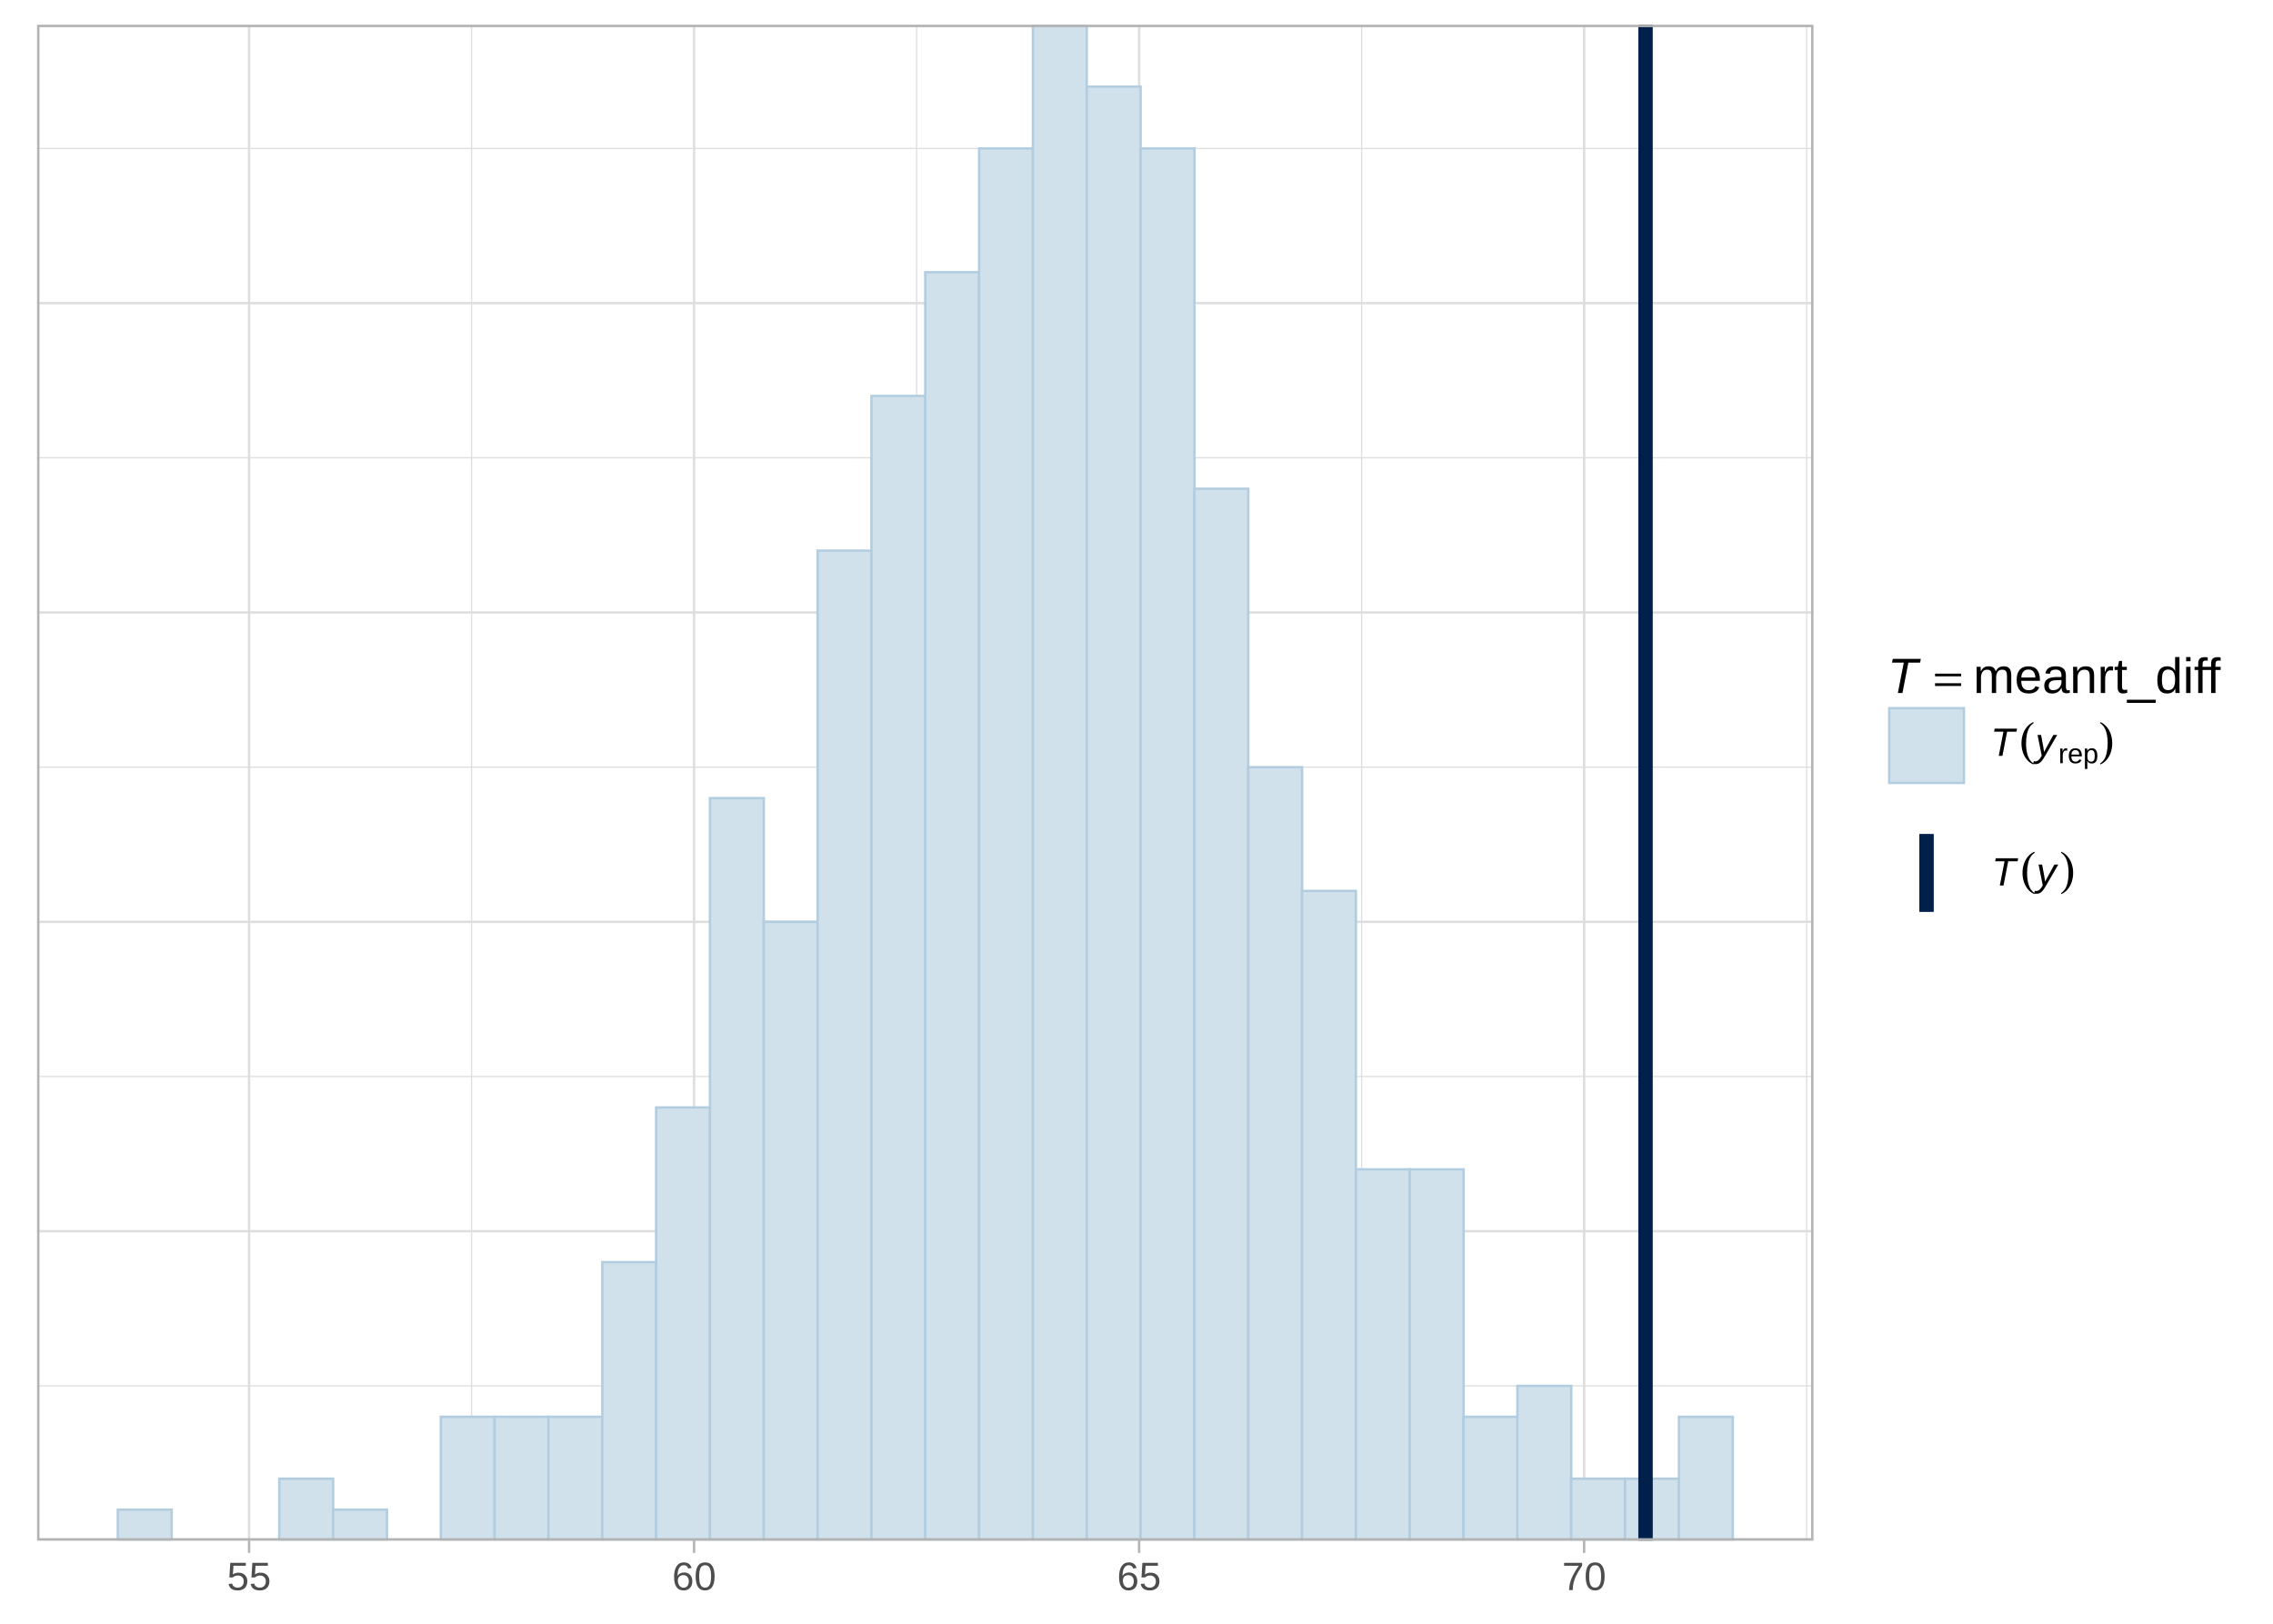
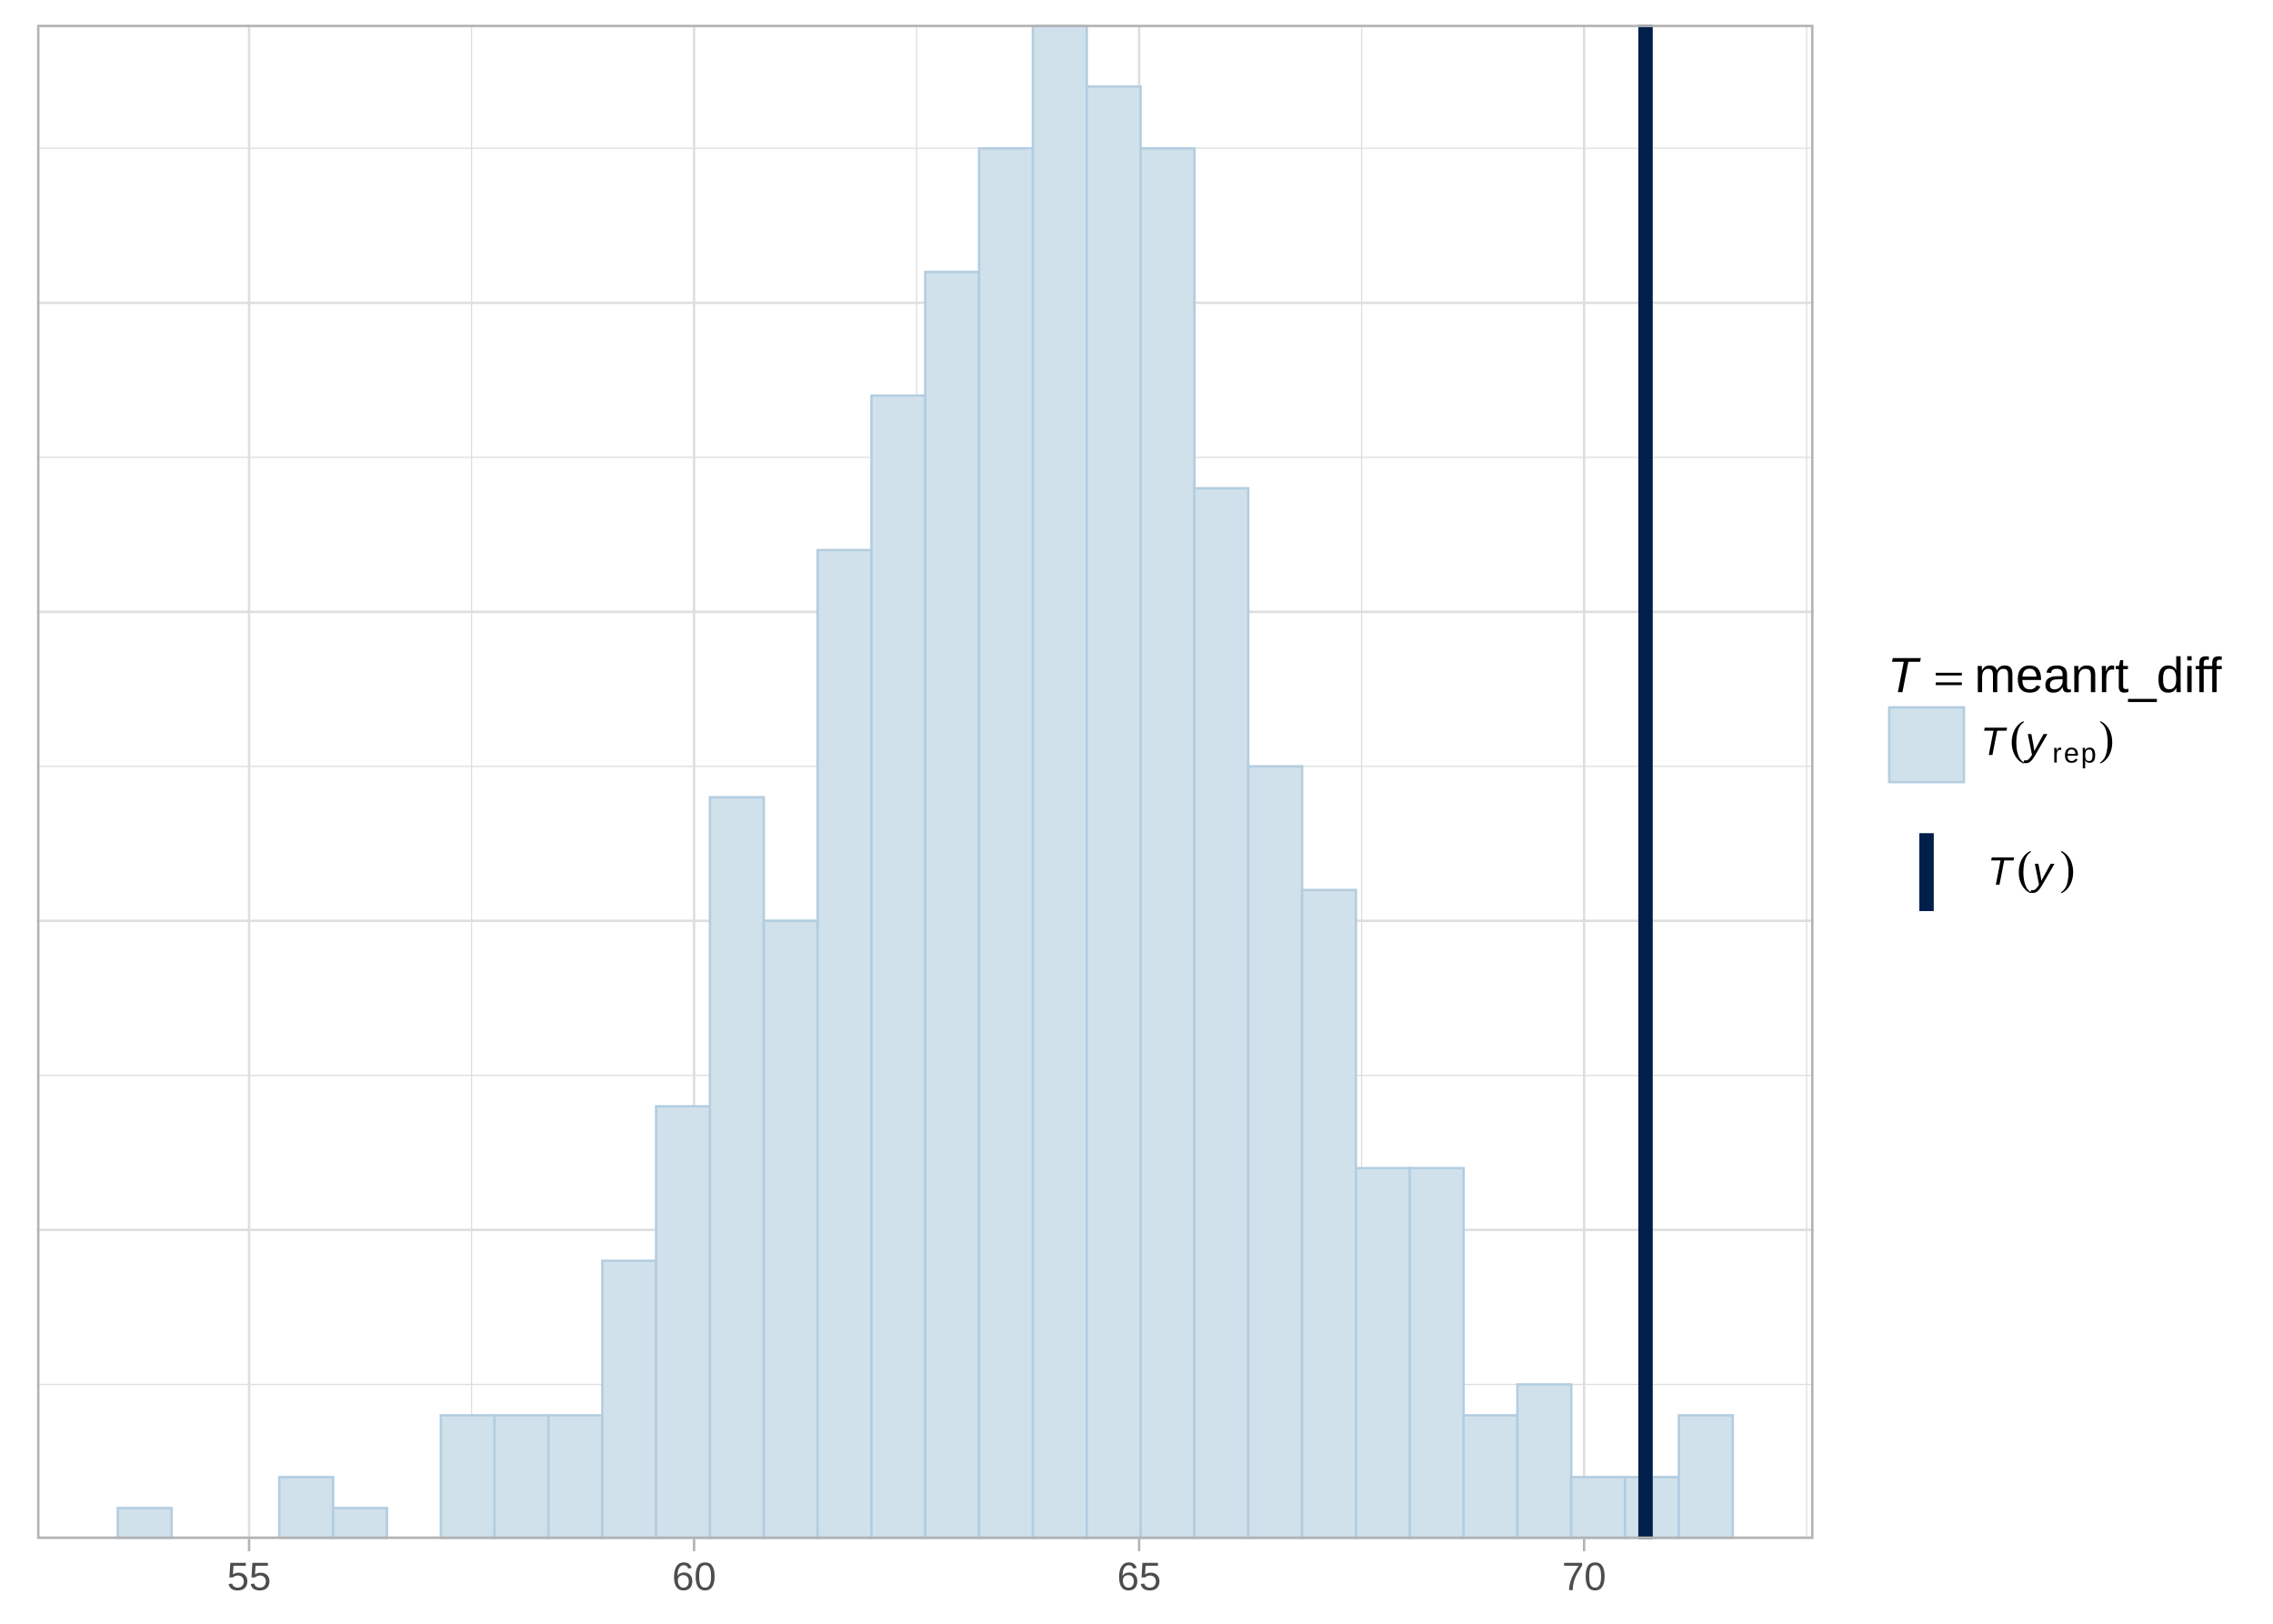
- <svg xmlns="http://www.w3.org/2000/svg" viewBox="0 0 504.00 360.00">
+ <svg xmlns="http://www.w3.org/2000/svg" class="svglite" width="504.00pt" height="360.00pt" viewBox="0 0 504.00 360.00">
  <defs>
    <style type="text/css">
-     line, polyline, polygon, path, rect, circle {
+     .svglite line, .svglite polyline, .svglite polygon, .svglite path, .svglite rect, .svglite circle {
      fill: none;
      stroke: #000000;
      stroke-linecap: round;
      stroke-linejoin: round;
      stroke-miterlimit: 10.00;
    }
  </style>
  </defs>
  <rect width="100%" height="100%" style="stroke: none; fill: #FFFFFF;" />
-   <rect x="0" y="0.00" width="504.00" height="360.00" style="stroke-width: 1.07; stroke: #FFFFFF; fill: #FFFFFF;" />
  <defs>
-     <clipPath id="cpOC4yMnw0MDIuMTF8MzQxLjU1fDUuNDg=">
-       <rect x="8.22" y="5.48" width="393.89" height="336.08" />
-     </clipPath>
-   </defs>
-   <rect x="8.22" y="5.48" width="393.89" height="336.08" style="stroke-width: 1.07; stroke: none; fill: #FFFFFF;" clip-path="url(#cpOC4yMnw0MDIuMTF8MzQxLjU1fDUuNDg=)" />
-   <polyline points="8.22,307.26 402.11,307.26 " style="stroke-width: 0.27; stroke: #DEDEDE; stroke-linecap: butt;" clip-path="url(#cpOC4yMnw0MDIuMTF8MzQxLjU1fDUuNDg=)" />
-   <polyline points="8.22,238.67 402.11,238.67 " style="stroke-width: 0.27; stroke: #DEDEDE; stroke-linecap: butt;" clip-path="url(#cpOC4yMnw0MDIuMTF8MzQxLjU1fDUuNDg=)" />
-   <polyline points="8.22,170.09 402.11,170.09 " style="stroke-width: 0.27; stroke: #DEDEDE; stroke-linecap: butt;" clip-path="url(#cpOC4yMnw0MDIuMTF8MzQxLjU1fDUuNDg=)" />
-   <polyline points="8.22,101.50 402.11,101.50 " style="stroke-width: 0.27; stroke: #DEDEDE; stroke-linecap: butt;" clip-path="url(#cpOC4yMnw0MDIuMTF8MzQxLjU1fDUuNDg=)" />
-   <polyline points="8.22,32.91 402.11,32.91 " style="stroke-width: 0.27; stroke: #DEDEDE; stroke-linecap: butt;" clip-path="url(#cpOC4yMnw0MDIuMTF8MzQxLjU1fDUuNDg=)" />
-   <polyline points="104.56,341.55 104.56,5.48 " style="stroke-width: 0.27; stroke: #DEDEDE; stroke-linecap: butt;" clip-path="url(#cpOC4yMnw0MDIuMTF8MzQxLjU1fDUuNDg=)" />
-   <polyline points="203.24,341.55 203.24,5.48 " style="stroke-width: 0.27; stroke: #DEDEDE; stroke-linecap: butt;" clip-path="url(#cpOC4yMnw0MDIuMTF8MzQxLjU1fDUuNDg=)" />
-   <polyline points="301.92,341.55 301.92,5.48 " style="stroke-width: 0.27; stroke: #DEDEDE; stroke-linecap: butt;" clip-path="url(#cpOC4yMnw0MDIuMTF8MzQxLjU1fDUuNDg=)" />
-   <polyline points="400.59,341.55 400.59,5.48 " style="stroke-width: 0.27; stroke: #DEDEDE; stroke-linecap: butt;" clip-path="url(#cpOC4yMnw0MDIuMTF8MzQxLjU1fDUuNDg=)" />
-   <polyline points="8.22,341.55 402.11,341.55 " style="stroke-width: 0.53; stroke: #DEDEDE; stroke-linecap: butt;" clip-path="url(#cpOC4yMnw0MDIuMTF8MzQxLjU1fDUuNDg=)" />
-   <polyline points="8.22,272.97 402.11,272.97 " style="stroke-width: 0.53; stroke: #DEDEDE; stroke-linecap: butt;" clip-path="url(#cpOC4yMnw0MDIuMTF8MzQxLjU1fDUuNDg=)" />
-   <polyline points="8.22,204.38 402.11,204.38 " style="stroke-width: 0.53; stroke: #DEDEDE; stroke-linecap: butt;" clip-path="url(#cpOC4yMnw0MDIuMTF8MzQxLjU1fDUuNDg=)" />
-   <polyline points="8.22,135.79 402.11,135.79 " style="stroke-width: 0.53; stroke: #DEDEDE; stroke-linecap: butt;" clip-path="url(#cpOC4yMnw0MDIuMTF8MzQxLjU1fDUuNDg=)" />
-   <polyline points="8.22,67.21 402.11,67.21 " style="stroke-width: 0.53; stroke: #DEDEDE; stroke-linecap: butt;" clip-path="url(#cpOC4yMnw0MDIuMTF8MzQxLjU1fDUuNDg=)" />
-   <polyline points="55.23,341.55 55.23,5.48 " style="stroke-width: 0.53; stroke: #DEDEDE; stroke-linecap: butt;" clip-path="url(#cpOC4yMnw0MDIuMTF8MzQxLjU1fDUuNDg=)" />
-   <polyline points="153.90,341.55 153.90,5.48 " style="stroke-width: 0.53; stroke: #DEDEDE; stroke-linecap: butt;" clip-path="url(#cpOC4yMnw0MDIuMTF8MzQxLjU1fDUuNDg=)" />
-   <polyline points="252.58,341.55 252.58,5.48 " style="stroke-width: 0.53; stroke: #DEDEDE; stroke-linecap: butt;" clip-path="url(#cpOC4yMnw0MDIuMTF8MzQxLjU1fDUuNDg=)" />
-   <polyline points="351.25,341.55 351.25,5.48 " style="stroke-width: 0.53; stroke: #DEDEDE; stroke-linecap: butt;" clip-path="url(#cpOC4yMnw0MDIuMTF8MzQxLjU1fDUuNDg=)" />
-   <rect x="26.12" y="334.70" width="11.94" height="6.86" style="stroke-width: 0.53; stroke: #B3CDE0; stroke-linecap: square; stroke-linejoin: miter; fill: #D1E1EC;" clip-path="url(#cpOC4yMnw0MDIuMTF8MzQxLjU1fDUuNDg=)" />
-   <rect x="38.06" y="341.55" width="11.94" height="0.00" style="stroke-width: 0.53; stroke: #B3CDE0; stroke-linecap: square; stroke-linejoin: miter; fill: #D1E1EC;" clip-path="url(#cpOC4yMnw0MDIuMTF8MzQxLjU1fDUuNDg=)" />
-   <rect x="49.99" y="341.55" width="11.94" height="0.00" style="stroke-width: 0.53; stroke: #B3CDE0; stroke-linecap: square; stroke-linejoin: miter; fill: #D1E1EC;" clip-path="url(#cpOC4yMnw0MDIuMTF8MzQxLjU1fDUuNDg=)" />
-   <rect x="61.93" y="327.84" width="11.94" height="13.72" style="stroke-width: 0.53; stroke: #B3CDE0; stroke-linecap: square; stroke-linejoin: miter; fill: #D1E1EC;" clip-path="url(#cpOC4yMnw0MDIuMTF8MzQxLjU1fDUuNDg=)" />
-   <rect x="73.87" y="334.70" width="11.94" height="6.86" style="stroke-width: 0.53; stroke: #B3CDE0; stroke-linecap: square; stroke-linejoin: miter; fill: #D1E1EC;" clip-path="url(#cpOC4yMnw0MDIuMTF8MzQxLjU1fDUuNDg=)" />
-   <rect x="85.80" y="341.55" width="11.94" height="0.00" style="stroke-width: 0.53; stroke: #B3CDE0; stroke-linecap: square; stroke-linejoin: miter; fill: #D1E1EC;" clip-path="url(#cpOC4yMnw0MDIuMTF8MzQxLjU1fDUuNDg=)" />
-   <rect x="97.74" y="314.12" width="11.94" height="27.43" style="stroke-width: 0.53; stroke: #B3CDE0; stroke-linecap: square; stroke-linejoin: miter; fill: #D1E1EC;" clip-path="url(#cpOC4yMnw0MDIuMTF8MzQxLjU1fDUuNDg=)" />
-   <rect x="109.67" y="314.12" width="11.94" height="27.43" style="stroke-width: 0.53; stroke: #B3CDE0; stroke-linecap: square; stroke-linejoin: miter; fill: #D1E1EC;" clip-path="url(#cpOC4yMnw0MDIuMTF8MzQxLjU1fDUuNDg=)" />
-   <rect x="121.61" y="314.12" width="11.94" height="27.43" style="stroke-width: 0.53; stroke: #B3CDE0; stroke-linecap: square; stroke-linejoin: miter; fill: #D1E1EC;" clip-path="url(#cpOC4yMnw0MDIuMTF8MzQxLjU1fDUuNDg=)" />
-   <rect x="133.55" y="279.83" width="11.94" height="61.73" style="stroke-width: 0.53; stroke: #B3CDE0; stroke-linecap: square; stroke-linejoin: miter; fill: #D1E1EC;" clip-path="url(#cpOC4yMnw0MDIuMTF8MzQxLjU1fDUuNDg=)" />
-   <rect x="145.48" y="245.53" width="11.94" height="96.02" style="stroke-width: 0.53; stroke: #B3CDE0; stroke-linecap: square; stroke-linejoin: miter; fill: #D1E1EC;" clip-path="url(#cpOC4yMnw0MDIuMTF8MzQxLjU1fDUuNDg=)" />
-   <rect x="157.42" y="176.95" width="11.94" height="164.61" style="stroke-width: 0.53; stroke: #B3CDE0; stroke-linecap: square; stroke-linejoin: miter; fill: #D1E1EC;" clip-path="url(#cpOC4yMnw0MDIuMTF8MzQxLjU1fDUuNDg=)" />
-   <rect x="169.35" y="204.38" width="11.94" height="137.17" style="stroke-width: 0.53; stroke: #B3CDE0; stroke-linecap: square; stroke-linejoin: miter; fill: #D1E1EC;" clip-path="url(#cpOC4yMnw0MDIuMTF8MzQxLjU1fDUuNDg=)" />
-   <rect x="181.29" y="122.08" width="11.94" height="219.48" style="stroke-width: 0.53; stroke: #B3CDE0; stroke-linecap: square; stroke-linejoin: miter; fill: #D1E1EC;" clip-path="url(#cpOC4yMnw0MDIuMTF8MzQxLjU1fDUuNDg=)" />
-   <rect x="193.23" y="87.78" width="11.94" height="253.77" style="stroke-width: 0.53; stroke: #B3CDE0; stroke-linecap: square; stroke-linejoin: miter; fill: #D1E1EC;" clip-path="url(#cpOC4yMnw0MDIuMTF8MzQxLjU1fDUuNDg=)" />
-   <rect x="205.16" y="60.35" width="11.94" height="281.21" style="stroke-width: 0.53; stroke: #B3CDE0; stroke-linecap: square; stroke-linejoin: miter; fill: #D1E1EC;" clip-path="url(#cpOC4yMnw0MDIuMTF8MzQxLjU1fDUuNDg=)" />
-   <rect x="217.10" y="32.91" width="11.94" height="308.64" style="stroke-width: 0.53; stroke: #B3CDE0; stroke-linecap: square; stroke-linejoin: miter; fill: #D1E1EC;" clip-path="url(#cpOC4yMnw0MDIuMTF8MzQxLjU1fDUuNDg=)" />
-   <rect x="229.03" y="5.48" width="11.94" height="336.08" style="stroke-width: 0.53; stroke: #B3CDE0; stroke-linecap: square; stroke-linejoin: miter; fill: #D1E1EC;" clip-path="url(#cpOC4yMnw0MDIuMTF8MzQxLjU1fDUuNDg=)" />
-   <rect x="240.97" y="19.20" width="11.94" height="322.36" style="stroke-width: 0.53; stroke: #B3CDE0; stroke-linecap: square; stroke-linejoin: miter; fill: #D1E1EC;" clip-path="url(#cpOC4yMnw0MDIuMTF8MzQxLjU1fDUuNDg=)" />
-   <rect x="252.91" y="32.91" width="11.94" height="308.64" style="stroke-width: 0.53; stroke: #B3CDE0; stroke-linecap: square; stroke-linejoin: miter; fill: #D1E1EC;" clip-path="url(#cpOC4yMnw0MDIuMTF8MzQxLjU1fDUuNDg=)" />
-   <rect x="264.84" y="108.36" width="11.94" height="233.20" style="stroke-width: 0.53; stroke: #B3CDE0; stroke-linecap: square; stroke-linejoin: miter; fill: #D1E1EC;" clip-path="url(#cpOC4yMnw0MDIuMTF8MzQxLjU1fDUuNDg=)" />
-   <rect x="276.78" y="170.09" width="11.94" height="171.47" style="stroke-width: 0.53; stroke: #B3CDE0; stroke-linecap: square; stroke-linejoin: miter; fill: #D1E1EC;" clip-path="url(#cpOC4yMnw0MDIuMTF8MzQxLjU1fDUuNDg=)" />
-   <rect x="288.71" y="197.52" width="11.94" height="144.03" style="stroke-width: 0.53; stroke: #B3CDE0; stroke-linecap: square; stroke-linejoin: miter; fill: #D1E1EC;" clip-path="url(#cpOC4yMnw0MDIuMTF8MzQxLjU1fDUuNDg=)" />
-   <rect x="300.65" y="259.25" width="11.94" height="82.30" style="stroke-width: 0.53; stroke: #B3CDE0; stroke-linecap: square; stroke-linejoin: miter; fill: #D1E1EC;" clip-path="url(#cpOC4yMnw0MDIuMTF8MzQxLjU1fDUuNDg=)" />
-   <rect x="312.59" y="259.25" width="11.94" height="82.30" style="stroke-width: 0.53; stroke: #B3CDE0; stroke-linecap: square; stroke-linejoin: miter; fill: #D1E1EC;" clip-path="url(#cpOC4yMnw0MDIuMTF8MzQxLjU1fDUuNDg=)" />
-   <rect x="324.52" y="314.12" width="11.94" height="27.43" style="stroke-width: 0.53; stroke: #B3CDE0; stroke-linecap: square; stroke-linejoin: miter; fill: #D1E1EC;" clip-path="url(#cpOC4yMnw0MDIuMTF8MzQxLjU1fDUuNDg=)" />
-   <rect x="336.46" y="307.26" width="11.94" height="34.29" style="stroke-width: 0.53; stroke: #B3CDE0; stroke-linecap: square; stroke-linejoin: miter; fill: #D1E1EC;" clip-path="url(#cpOC4yMnw0MDIuMTF8MzQxLjU1fDUuNDg=)" />
-   <rect x="348.39" y="327.84" width="11.94" height="13.72" style="stroke-width: 0.53; stroke: #B3CDE0; stroke-linecap: square; stroke-linejoin: miter; fill: #D1E1EC;" clip-path="url(#cpOC4yMnw0MDIuMTF8MzQxLjU1fDUuNDg=)" />
-   <rect x="360.33" y="327.84" width="11.94" height="13.72" style="stroke-width: 0.53; stroke: #B3CDE0; stroke-linecap: square; stroke-linejoin: miter; fill: #D1E1EC;" clip-path="url(#cpOC4yMnw0MDIuMTF8MzQxLjU1fDUuNDg=)" />
-   <rect x="372.27" y="314.12" width="11.94" height="27.43" style="stroke-width: 0.53; stroke: #B3CDE0; stroke-linecap: square; stroke-linejoin: miter; fill: #D1E1EC;" clip-path="url(#cpOC4yMnw0MDIuMTF8MzQxLjU1fDUuNDg=)" />
-   <line x1="364.87" y1="341.55" x2="364.87" y2="5.48" style="stroke-width: 3.20; stroke: #011F4B; stroke-linecap: butt;" clip-path="url(#cpOC4yMnw0MDIuMTF8MzQxLjU1fDUuNDg=)" />
-   <rect x="8.22" y="5.48" width="393.89" height="336.08" style="stroke-width: 1.07; stroke: #B3B3B3;" clip-path="url(#cpOC4yMnw0MDIuMTF8MzQxLjU1fDUuNDg=)" />
-   <defs>
-     <clipPath id="cpMC4wMHw1MDQuMDB8MzYwLjAwfDAuMDA=">
+     <clipPath id="cpMC4wMHw1MDQuMDB8MC4wMHwzNjAuMDA=">
      <rect x="0.00" y="0.00" width="504.00" height="360.00" />
    </clipPath>
  </defs>
-   <polyline points="55.23,344.29 55.23,341.55 " style="stroke-width: 0.53; stroke: #B3B3B3; stroke-linecap: butt;" clip-path="url(#cpMC4wMHw1MDQuMDB8MzYwLjAwfDAuMDA=)" />
-   <polyline points="153.90,344.29 153.90,341.55 " style="stroke-width: 0.53; stroke: #B3B3B3; stroke-linecap: butt;" clip-path="url(#cpMC4wMHw1MDQuMDB8MzYwLjAwfDAuMDA=)" />
-   <polyline points="252.58,344.29 252.58,341.55 " style="stroke-width: 0.53; stroke: #B3B3B3; stroke-linecap: butt;" clip-path="url(#cpMC4wMHw1MDQuMDB8MzYwLjAwfDAuMDA=)" />
-   <polyline points="351.25,344.29 351.25,341.55 " style="stroke-width: 0.53; stroke: #B3B3B3; stroke-linecap: butt;" clip-path="url(#cpMC4wMHw1MDQuMDB8MzYwLjAwfDAuMDA=)" />
-   <g clip-path="url(#cpMC4wMHw1MDQuMDB8MzYwLjAwfDAuMDA=)">
-     <text x="50.33" y="352.54" style="font-size: 8.80px; fill: #4D4D4D; font-family: Arimo;" textLength="9.79px" lengthAdjust="spacingAndGlyphs">55</text>
+   <g clip-path="url(#cpMC4wMHw1MDQuMDB8MC4wMHwzNjAuMDA=)">
+     <rect x="0" y="0.00" width="504.00" height="360.00" style="stroke-width: 1.07; stroke: #FFFFFF; fill: #FFFFFF;" />
  </g>
-   <g clip-path="url(#cpMC4wMHw1MDQuMDB8MzYwLjAwfDAuMDA=)">
-     <text x="149.01" y="352.54" style="font-size: 8.80px; fill: #4D4D4D; font-family: Arimo;" textLength="9.79px" lengthAdjust="spacingAndGlyphs">60</text>
+   <defs>
+     <clipPath id="cpOC4yMnw0MDIuMTF8NS40OHwzNDEuMTk=">
+       <rect x="8.22" y="5.48" width="393.89" height="335.71" />
+     </clipPath>
+   </defs>
+   <g clip-path="url(#cpOC4yMnw0MDIuMTF8NS40OHwzNDEuMTk=)">
+     <rect x="8.22" y="5.48" width="393.89" height="335.71" style="stroke-width: 1.07; stroke: none; fill: #FFFFFF;" />
+     <polyline points="8.22,306.94 402.11,306.94 " style="stroke-width: 0.27; stroke: #DEDEDE; stroke-linecap: butt;" />
+     <polyline points="8.22,238.42 402.11,238.42 " style="stroke-width: 0.27; stroke: #DEDEDE; stroke-linecap: butt;" />
+     <polyline points="8.22,169.91 402.11,169.91 " style="stroke-width: 0.27; stroke: #DEDEDE; stroke-linecap: butt;" />
+     <polyline points="8.22,101.40 402.11,101.40 " style="stroke-width: 0.27; stroke: #DEDEDE; stroke-linecap: butt;" />
+     <polyline points="8.22,32.88 402.11,32.88 " style="stroke-width: 0.27; stroke: #DEDEDE; stroke-linecap: butt;" />
+     <polyline points="104.56,341.19 104.56,5.48 " style="stroke-width: 0.27; stroke: #DEDEDE; stroke-linecap: butt;" />
+     <polyline points="203.24,341.19 203.24,5.48 " style="stroke-width: 0.27; stroke: #DEDEDE; stroke-linecap: butt;" />
+     <polyline points="301.92,341.19 301.92,5.48 " style="stroke-width: 0.27; stroke: #DEDEDE; stroke-linecap: butt;" />
+     <polyline points="400.59,341.19 400.59,5.48 " style="stroke-width: 0.27; stroke: #DEDEDE; stroke-linecap: butt;" />
+     <polyline points="8.22,341.19 402.11,341.19 " style="stroke-width: 0.53; stroke: #DEDEDE; stroke-linecap: butt;" />
+     <polyline points="8.22,272.68 402.11,272.68 " style="stroke-width: 0.53; stroke: #DEDEDE; stroke-linecap: butt;" />
+     <polyline points="8.22,204.17 402.11,204.17 " style="stroke-width: 0.53; stroke: #DEDEDE; stroke-linecap: butt;" />
+     <polyline points="8.22,135.65 402.11,135.65 " style="stroke-width: 0.53; stroke: #DEDEDE; stroke-linecap: butt;" />
+     <polyline points="8.22,67.14 402.11,67.14 " style="stroke-width: 0.53; stroke: #DEDEDE; stroke-linecap: butt;" />
+     <polyline points="55.23,341.19 55.23,5.48 " style="stroke-width: 0.53; stroke: #DEDEDE; stroke-linecap: butt;" />
+     <polyline points="153.90,341.19 153.90,5.48 " style="stroke-width: 0.53; stroke: #DEDEDE; stroke-linecap: butt;" />
+     <polyline points="252.58,341.19 252.58,5.48 " style="stroke-width: 0.53; stroke: #DEDEDE; stroke-linecap: butt;" />
+     <polyline points="351.25,341.19 351.25,5.48 " style="stroke-width: 0.53; stroke: #DEDEDE; stroke-linecap: butt;" />
+     <rect x="26.12" y="334.34" width="11.94" height="6.85" style="stroke-width: 0.53; stroke: #B3CDE0; stroke-linecap: square; stroke-linejoin: miter; fill: #D1E1EC;" />
+     <rect x="38.06" y="341.19" width="11.94" height="0.00" style="stroke-width: 0.53; stroke: #B3CDE0; stroke-linecap: square; stroke-linejoin: miter; fill: #D1E1EC;" />
+     <rect x="49.99" y="341.19" width="11.94" height="0.00" style="stroke-width: 0.53; stroke: #B3CDE0; stroke-linecap: square; stroke-linejoin: miter; fill: #D1E1EC;" />
+     <rect x="61.93" y="327.49" width="11.94" height="13.70" style="stroke-width: 0.53; stroke: #B3CDE0; stroke-linecap: square; stroke-linejoin: miter; fill: #D1E1EC;" />
+     <rect x="73.87" y="334.34" width="11.94" height="6.85" style="stroke-width: 0.53; stroke: #B3CDE0; stroke-linecap: square; stroke-linejoin: miter; fill: #D1E1EC;" />
+     <rect x="85.80" y="341.19" width="11.94" height="0.00" style="stroke-width: 0.53; stroke: #B3CDE0; stroke-linecap: square; stroke-linejoin: miter; fill: #D1E1EC;" />
+     <rect x="97.74" y="313.79" width="11.94" height="27.41" style="stroke-width: 0.53; stroke: #B3CDE0; stroke-linecap: square; stroke-linejoin: miter; fill: #D1E1EC;" />
+     <rect x="109.67" y="313.79" width="11.94" height="27.41" style="stroke-width: 0.53; stroke: #B3CDE0; stroke-linecap: square; stroke-linejoin: miter; fill: #D1E1EC;" />
+     <rect x="121.61" y="313.79" width="11.94" height="27.41" style="stroke-width: 0.53; stroke: #B3CDE0; stroke-linecap: square; stroke-linejoin: miter; fill: #D1E1EC;" />
+     <rect x="133.55" y="279.53" width="11.94" height="61.66" style="stroke-width: 0.53; stroke: #B3CDE0; stroke-linecap: square; stroke-linejoin: miter; fill: #D1E1EC;" />
+     <rect x="145.48" y="245.28" width="11.94" height="95.92" style="stroke-width: 0.53; stroke: #B3CDE0; stroke-linecap: square; stroke-linejoin: miter; fill: #D1E1EC;" />
+     <rect x="157.42" y="176.76" width="11.94" height="164.43" style="stroke-width: 0.53; stroke: #B3CDE0; stroke-linecap: square; stroke-linejoin: miter; fill: #D1E1EC;" />
+     <rect x="169.35" y="204.17" width="11.94" height="137.03" style="stroke-width: 0.53; stroke: #B3CDE0; stroke-linecap: square; stroke-linejoin: miter; fill: #D1E1EC;" />
+     <rect x="181.29" y="121.95" width="11.94" height="219.24" style="stroke-width: 0.53; stroke: #B3CDE0; stroke-linecap: square; stroke-linejoin: miter; fill: #D1E1EC;" />
+     <rect x="193.23" y="87.70" width="11.94" height="253.50" style="stroke-width: 0.53; stroke: #B3CDE0; stroke-linecap: square; stroke-linejoin: miter; fill: #D1E1EC;" />
+     <rect x="205.16" y="60.29" width="11.94" height="280.90" style="stroke-width: 0.53; stroke: #B3CDE0; stroke-linecap: square; stroke-linejoin: miter; fill: #D1E1EC;" />
+     <rect x="217.10" y="32.88" width="11.94" height="308.31" style="stroke-width: 0.53; stroke: #B3CDE0; stroke-linecap: square; stroke-linejoin: miter; fill: #D1E1EC;" />
+     <rect x="229.03" y="5.48" width="11.94" height="335.71" style="stroke-width: 0.53; stroke: #B3CDE0; stroke-linecap: square; stroke-linejoin: miter; fill: #D1E1EC;" />
+     <rect x="240.97" y="19.18" width="11.94" height="322.01" style="stroke-width: 0.53; stroke: #B3CDE0; stroke-linecap: square; stroke-linejoin: miter; fill: #D1E1EC;" />
+     <rect x="252.91" y="32.88" width="11.94" height="308.31" style="stroke-width: 0.53; stroke: #B3CDE0; stroke-linecap: square; stroke-linejoin: miter; fill: #D1E1EC;" />
+     <rect x="264.84" y="108.25" width="11.94" height="232.94" style="stroke-width: 0.53; stroke: #B3CDE0; stroke-linecap: square; stroke-linejoin: miter; fill: #D1E1EC;" />
+     <rect x="276.78" y="169.91" width="11.94" height="171.28" style="stroke-width: 0.53; stroke: #B3CDE0; stroke-linecap: square; stroke-linejoin: miter; fill: #D1E1EC;" />
+     <rect x="288.71" y="197.32" width="11.94" height="143.88" style="stroke-width: 0.53; stroke: #B3CDE0; stroke-linecap: square; stroke-linejoin: miter; fill: #D1E1EC;" />
+     <rect x="300.65" y="258.98" width="11.94" height="82.22" style="stroke-width: 0.53; stroke: #B3CDE0; stroke-linecap: square; stroke-linejoin: miter; fill: #D1E1EC;" />
+     <rect x="312.59" y="258.98" width="11.94" height="82.22" style="stroke-width: 0.53; stroke: #B3CDE0; stroke-linecap: square; stroke-linejoin: miter; fill: #D1E1EC;" />
+     <rect x="324.52" y="313.79" width="11.94" height="27.41" style="stroke-width: 0.53; stroke: #B3CDE0; stroke-linecap: square; stroke-linejoin: miter; fill: #D1E1EC;" />
+     <rect x="336.46" y="306.94" width="11.94" height="34.26" style="stroke-width: 0.53; stroke: #B3CDE0; stroke-linecap: square; stroke-linejoin: miter; fill: #D1E1EC;" />
+     <rect x="348.39" y="327.49" width="11.94" height="13.70" style="stroke-width: 0.53; stroke: #B3CDE0; stroke-linecap: square; stroke-linejoin: miter; fill: #D1E1EC;" />
+     <rect x="360.33" y="327.49" width="11.94" height="13.70" style="stroke-width: 0.53; stroke: #B3CDE0; stroke-linecap: square; stroke-linejoin: miter; fill: #D1E1EC;" />
+     <rect x="372.27" y="313.79" width="11.94" height="27.41" style="stroke-width: 0.53; stroke: #B3CDE0; stroke-linecap: square; stroke-linejoin: miter; fill: #D1E1EC;" />
+     <line x1="364.87" y1="341.19" x2="364.87" y2="5.48" style="stroke-width: 3.20; stroke: #011F4B; stroke-linecap: butt;" />
+     <rect x="8.22" y="5.48" width="393.89" height="335.71" style="stroke-width: 1.07; stroke: #B3B3B3;" />
  </g>
-   <g clip-path="url(#cpMC4wMHw1MDQuMDB8MzYwLjAwfDAuMDA=)">
-     <text x="247.68" y="352.54" style="font-size: 8.80px; fill: #4D4D4D; font-family: Arimo;" textLength="9.79px" lengthAdjust="spacingAndGlyphs">65</text>
-   </g>
-   <g clip-path="url(#cpMC4wMHw1MDQuMDB8MzYwLjAwfDAuMDA=)">
-     <text x="346.36" y="352.54" style="font-size: 8.80px; fill: #4D4D4D; font-family: Arimo;" textLength="9.79px" lengthAdjust="spacingAndGlyphs">70</text>
-   </g>
-   <rect x="413.06" y="139.38" width="85.46" height="40.04" style="stroke-width: 1.07; stroke: none; fill: #FFFFFF;" clip-path="url(#cpMC4wMHw1MDQuMDB8MzYwLjAwfDAuMDA=)" />
-   <g clip-path="url(#cpMC4wMHw1MDQuMDB8MzYwLjAwfDAuMDA=)">
-     <text x="418.54" y="153.65" style="font-size: 11.00px; font-style: italic; font-family: Arimo;" textLength="6.72px" lengthAdjust="spacingAndGlyphs">T</text>
-   </g>
-   <g clip-path="url(#cpMC4wMHw1MDQuMDB8MzYwLjAwfDAuMDA=)">
-     <text x="428.94" y="153.65" style="font-size: 11.00px; font-family: Standard Symbols PS;" textLength="6.04px" lengthAdjust="spacingAndGlyphs">=</text>
-   </g>
-   <g clip-path="url(#cpMC4wMHw1MDQuMDB8MzYwLjAwfDAuMDA=)">
-     <text x="437.53" y="153.65" style="font-size: 11.00px; font-family: Arimo;" textLength="55.03px" lengthAdjust="spacingAndGlyphs">meanrt_diff</text>
-   </g>
-   <rect x="418.54" y="156.66" width="17.28" height="17.28" style="stroke-width: 1.07; stroke: none; fill: #FFFFFF;" clip-path="url(#cpMC4wMHw1MDQuMDB8MzYwLjAwfDAuMDA=)" />
-   <rect x="418.90" y="157.01" width="16.57" height="16.57" style="stroke-width: 0.53; stroke: #B3CDE0; stroke-linecap: square; stroke-linejoin: miter; fill: #D1E1EC;" clip-path="url(#cpMC4wMHw1MDQuMDB8MzYwLjAwfDAuMDA=)" />
-   <g clip-path="url(#cpMC4wMHw1MDQuMDB8MzYwLjAwfDAuMDA=)">
-     <text x="441.36" y="167.59" style="font-size: 8.80px; font-style: italic; font-family: Arimo;" textLength="5.38px" lengthAdjust="spacingAndGlyphs">T</text>
-   </g>
-   <g clip-path="url(#cpMC4wMHw1MDQuMDB8MzYwLjAwfDAuMDA=)">
-     <text x="447.65" y="167.59" style="font-size: 11.00px; font-family: Standard Symbols PS;" textLength="3.66px" lengthAdjust="spacingAndGlyphs">(</text>
-   </g>
-   <g clip-path="url(#cpMC4wMHw1MDQuMDB8MzYwLjAwfDAuMDA=)">
-     <text x="451.31" y="167.59" style="font-size: 8.80px; font-style: italic; font-family: Arimo;" textLength="4.40px" lengthAdjust="spacingAndGlyphs">y</text>
-   </g>
-   <g clip-path="url(#cpMC4wMHw1MDQuMDB8MzYwLjAwfDAuMDA=)">
-     <text x="456.41" y="169.21" style="font-size: 6.16px; font-family: Arimo;" textLength="2.05px" lengthAdjust="spacingAndGlyphs">r</text>
-   </g>
-   <g clip-path="url(#cpMC4wMHw1MDQuMDB8MzYwLjAwfDAuMDA=)">
-     <text x="458.46" y="169.21" style="font-size: 6.16px; font-family: Arimo;" textLength="3.43px" lengthAdjust="spacingAndGlyphs">e</text>
-   </g>
-   <g clip-path="url(#cpMC4wMHw1MDQuMDB8MzYwLjAwfDAuMDA=)">
-     <text x="461.88" y="169.21" style="font-size: 6.16px; font-family: Arimo;" textLength="3.43px" lengthAdjust="spacingAndGlyphs">p</text>
-   </g>
-   <g clip-path="url(#cpMC4wMHw1MDQuMDB8MzYwLjAwfDAuMDA=)">
-     <text x="465.31" y="167.59" style="font-size: 11.00px; font-family: Standard Symbols PS;" textLength="3.66px" lengthAdjust="spacingAndGlyphs">)</text>
-   </g>
-   <rect x="413.06" y="179.42" width="52.72" height="28.24" style="stroke-width: 1.07; stroke: none; fill: #FFFFFF;" clip-path="url(#cpMC4wMHw1MDQuMDB8MzYwLjAwfDAuMDA=)" />
-   <rect x="418.54" y="184.90" width="17.28" height="17.28" style="stroke-width: 1.07; stroke: none; fill: #FFFFFF;" clip-path="url(#cpMC4wMHw1MDQuMDB8MzYwLjAwfDAuMDA=)" />
-   <line x1="427.18" y1="202.18" x2="427.18" y2="184.90" style="stroke-width: 3.20; stroke: #011F4B; stroke-linecap: butt;" clip-path="url(#cpMC4wMHw1MDQuMDB8MzYwLjAwfDAuMDA=)" />
-   <g clip-path="url(#cpMC4wMHw1MDQuMDB8MzYwLjAwfDAuMDA=)">
-     <text x="441.60" y="196.33" style="font-size: 8.80px; font-style: italic; font-family: Arimo;" textLength="5.38px" lengthAdjust="spacingAndGlyphs">T</text>
-   </g>
-   <g clip-path="url(#cpMC4wMHw1MDQuMDB8MzYwLjAwfDAuMDA=)">
-     <text x="447.88" y="196.33" style="font-size: 11.00px; font-family: Standard Symbols PS;" textLength="3.66px" lengthAdjust="spacingAndGlyphs">(</text>
-   </g>
-   <g clip-path="url(#cpMC4wMHw1MDQuMDB8MzYwLjAwfDAuMDA=)">
-     <text x="451.54" y="196.33" style="font-size: 8.80px; font-style: italic; font-family: Arimo;" textLength="4.40px" lengthAdjust="spacingAndGlyphs">y</text>
-   </g>
-   <g clip-path="url(#cpMC4wMHw1MDQuMDB8MzYwLjAwfDAuMDA=)">
-     <text x="456.64" y="196.33" style="font-size: 11.00px; font-family: Standard Symbols PS;" textLength="3.66px" lengthAdjust="spacingAndGlyphs">)</text>
+   <g clip-path="url(#cpMC4wMHw1MDQuMDB8MC4wMHwzNjAuMDA=)">
+     <polyline points="55.23,343.93 55.23,341.19 " style="stroke-width: 0.53; stroke: #B3B3B3; stroke-linecap: butt;" />
+     <polyline points="153.90,343.93 153.90,341.19 " style="stroke-width: 0.53; stroke: #B3B3B3; stroke-linecap: butt;" />
+     <polyline points="252.58,343.93 252.58,341.19 " style="stroke-width: 0.53; stroke: #B3B3B3; stroke-linecap: butt;" />
+     <polyline points="351.25,343.93 351.25,341.19 " style="stroke-width: 0.53; stroke: #B3B3B3; stroke-linecap: butt;" />
+     <text x="55.23" y="352.54" text-anchor="middle" style="font-size: 8.80px; fill: #4D4D4D; font-family: Arimo;" textLength="11.19px" lengthAdjust="spacingAndGlyphs">55</text>
+     <text x="153.90" y="352.54" text-anchor="middle" style="font-size: 8.80px; fill: #4D4D4D; font-family: Arimo;" textLength="11.19px" lengthAdjust="spacingAndGlyphs">60</text>
+     <text x="252.58" y="352.54" text-anchor="middle" style="font-size: 8.80px; fill: #4D4D4D; font-family: Arimo;" textLength="11.19px" lengthAdjust="spacingAndGlyphs">65</text>
+     <text x="351.25" y="352.54" text-anchor="middle" style="font-size: 8.80px; fill: #4D4D4D; font-family: Arimo;" textLength="11.19px" lengthAdjust="spacingAndGlyphs">70</text>
+     <rect x="413.06" y="139.20" width="85.46" height="40.04" style="stroke-width: 1.07; stroke: none; fill: #FFFFFF;" />
+     <text x="418.54" y="153.46" style="font-size: 11.00px; font-style: italic; font-family: Arimo;" textLength="6.72px" lengthAdjust="spacingAndGlyphs">T</text>
+     <text x="429.10" y="153.46" style="font-size: 11.00px; font-family: Standard Symbols PS;" textLength="6.04px" lengthAdjust="spacingAndGlyphs">=</text>
+     <text x="437.78" y="153.46" style="font-size: 11.00px; font-family: Arimo;" textLength="63.32px" lengthAdjust="spacingAndGlyphs">meanrt_diff</text>
+     <rect x="418.54" y="156.48" width="17.28" height="17.28" style="stroke-width: 1.07; stroke: none; fill: #FFFFFF;" />
+     <rect x="418.90" y="156.83" width="16.57" height="16.57" style="stroke-width: 0.53; stroke: #B3CDE0; stroke-linecap: square; stroke-linejoin: miter; fill: #D1E1EC;" />
+     <text x="439.15" y="167.38" style="font-size: 8.80px; font-style: italic; font-family: Arimo;" textLength="5.37px" lengthAdjust="spacingAndGlyphs">T</text>
+     <text x="445.49" y="167.38" style="font-size: 11.00px; font-family: Standard Symbols PS;" textLength="3.66px" lengthAdjust="spacingAndGlyphs">(</text>
+     <text x="449.15" y="167.38" style="font-size: 8.80px; font-style: italic; font-family: Arimo;" textLength="5.21px" lengthAdjust="spacingAndGlyphs">y</text>
+     <text x="455.08" y="169.06" style="font-size: 6.16px; font-family: Arimo;" textLength="2.53px" lengthAdjust="spacingAndGlyphs">r</text>
+     <text x="457.61" y="169.06" style="font-size: 6.16px; font-family: Arimo;" textLength="3.79px" lengthAdjust="spacingAndGlyphs">e</text>
+     <text x="461.40" y="169.06" style="font-size: 6.16px; font-family: Arimo;" textLength="3.91px" lengthAdjust="spacingAndGlyphs">p</text>
+     <text x="465.31" y="167.38" style="font-size: 11.00px; font-family: Standard Symbols PS;" textLength="3.66px" lengthAdjust="spacingAndGlyphs">)</text>
+     <rect x="413.06" y="179.24" width="52.72" height="28.24" style="stroke-width: 1.07; stroke: none; fill: #FFFFFF;" />
+     <rect x="418.54" y="184.72" width="17.28" height="17.28" style="stroke-width: 1.07; stroke: none; fill: #FFFFFF;" />
+     <line x1="427.18" y1="202.00" x2="427.18" y2="184.72" style="stroke-width: 3.20; stroke: #011F4B; stroke-linecap: butt;" />
+     <text x="440.71" y="196.15" style="font-size: 8.80px; font-style: italic; font-family: Arimo;" textLength="5.37px" lengthAdjust="spacingAndGlyphs">T</text>
+     <text x="447.05" y="196.15" style="font-size: 11.00px; font-family: Standard Symbols PS;" textLength="3.66px" lengthAdjust="spacingAndGlyphs">(</text>
+     <text x="450.71" y="196.15" style="font-size: 8.80px; font-style: italic; font-family: Arimo;" textLength="5.21px" lengthAdjust="spacingAndGlyphs">y</text>
+     <text x="456.64" y="196.15" style="font-size: 11.00px; font-family: Standard Symbols PS;" textLength="3.66px" lengthAdjust="spacingAndGlyphs">)</text>
  </g>
</svg>
